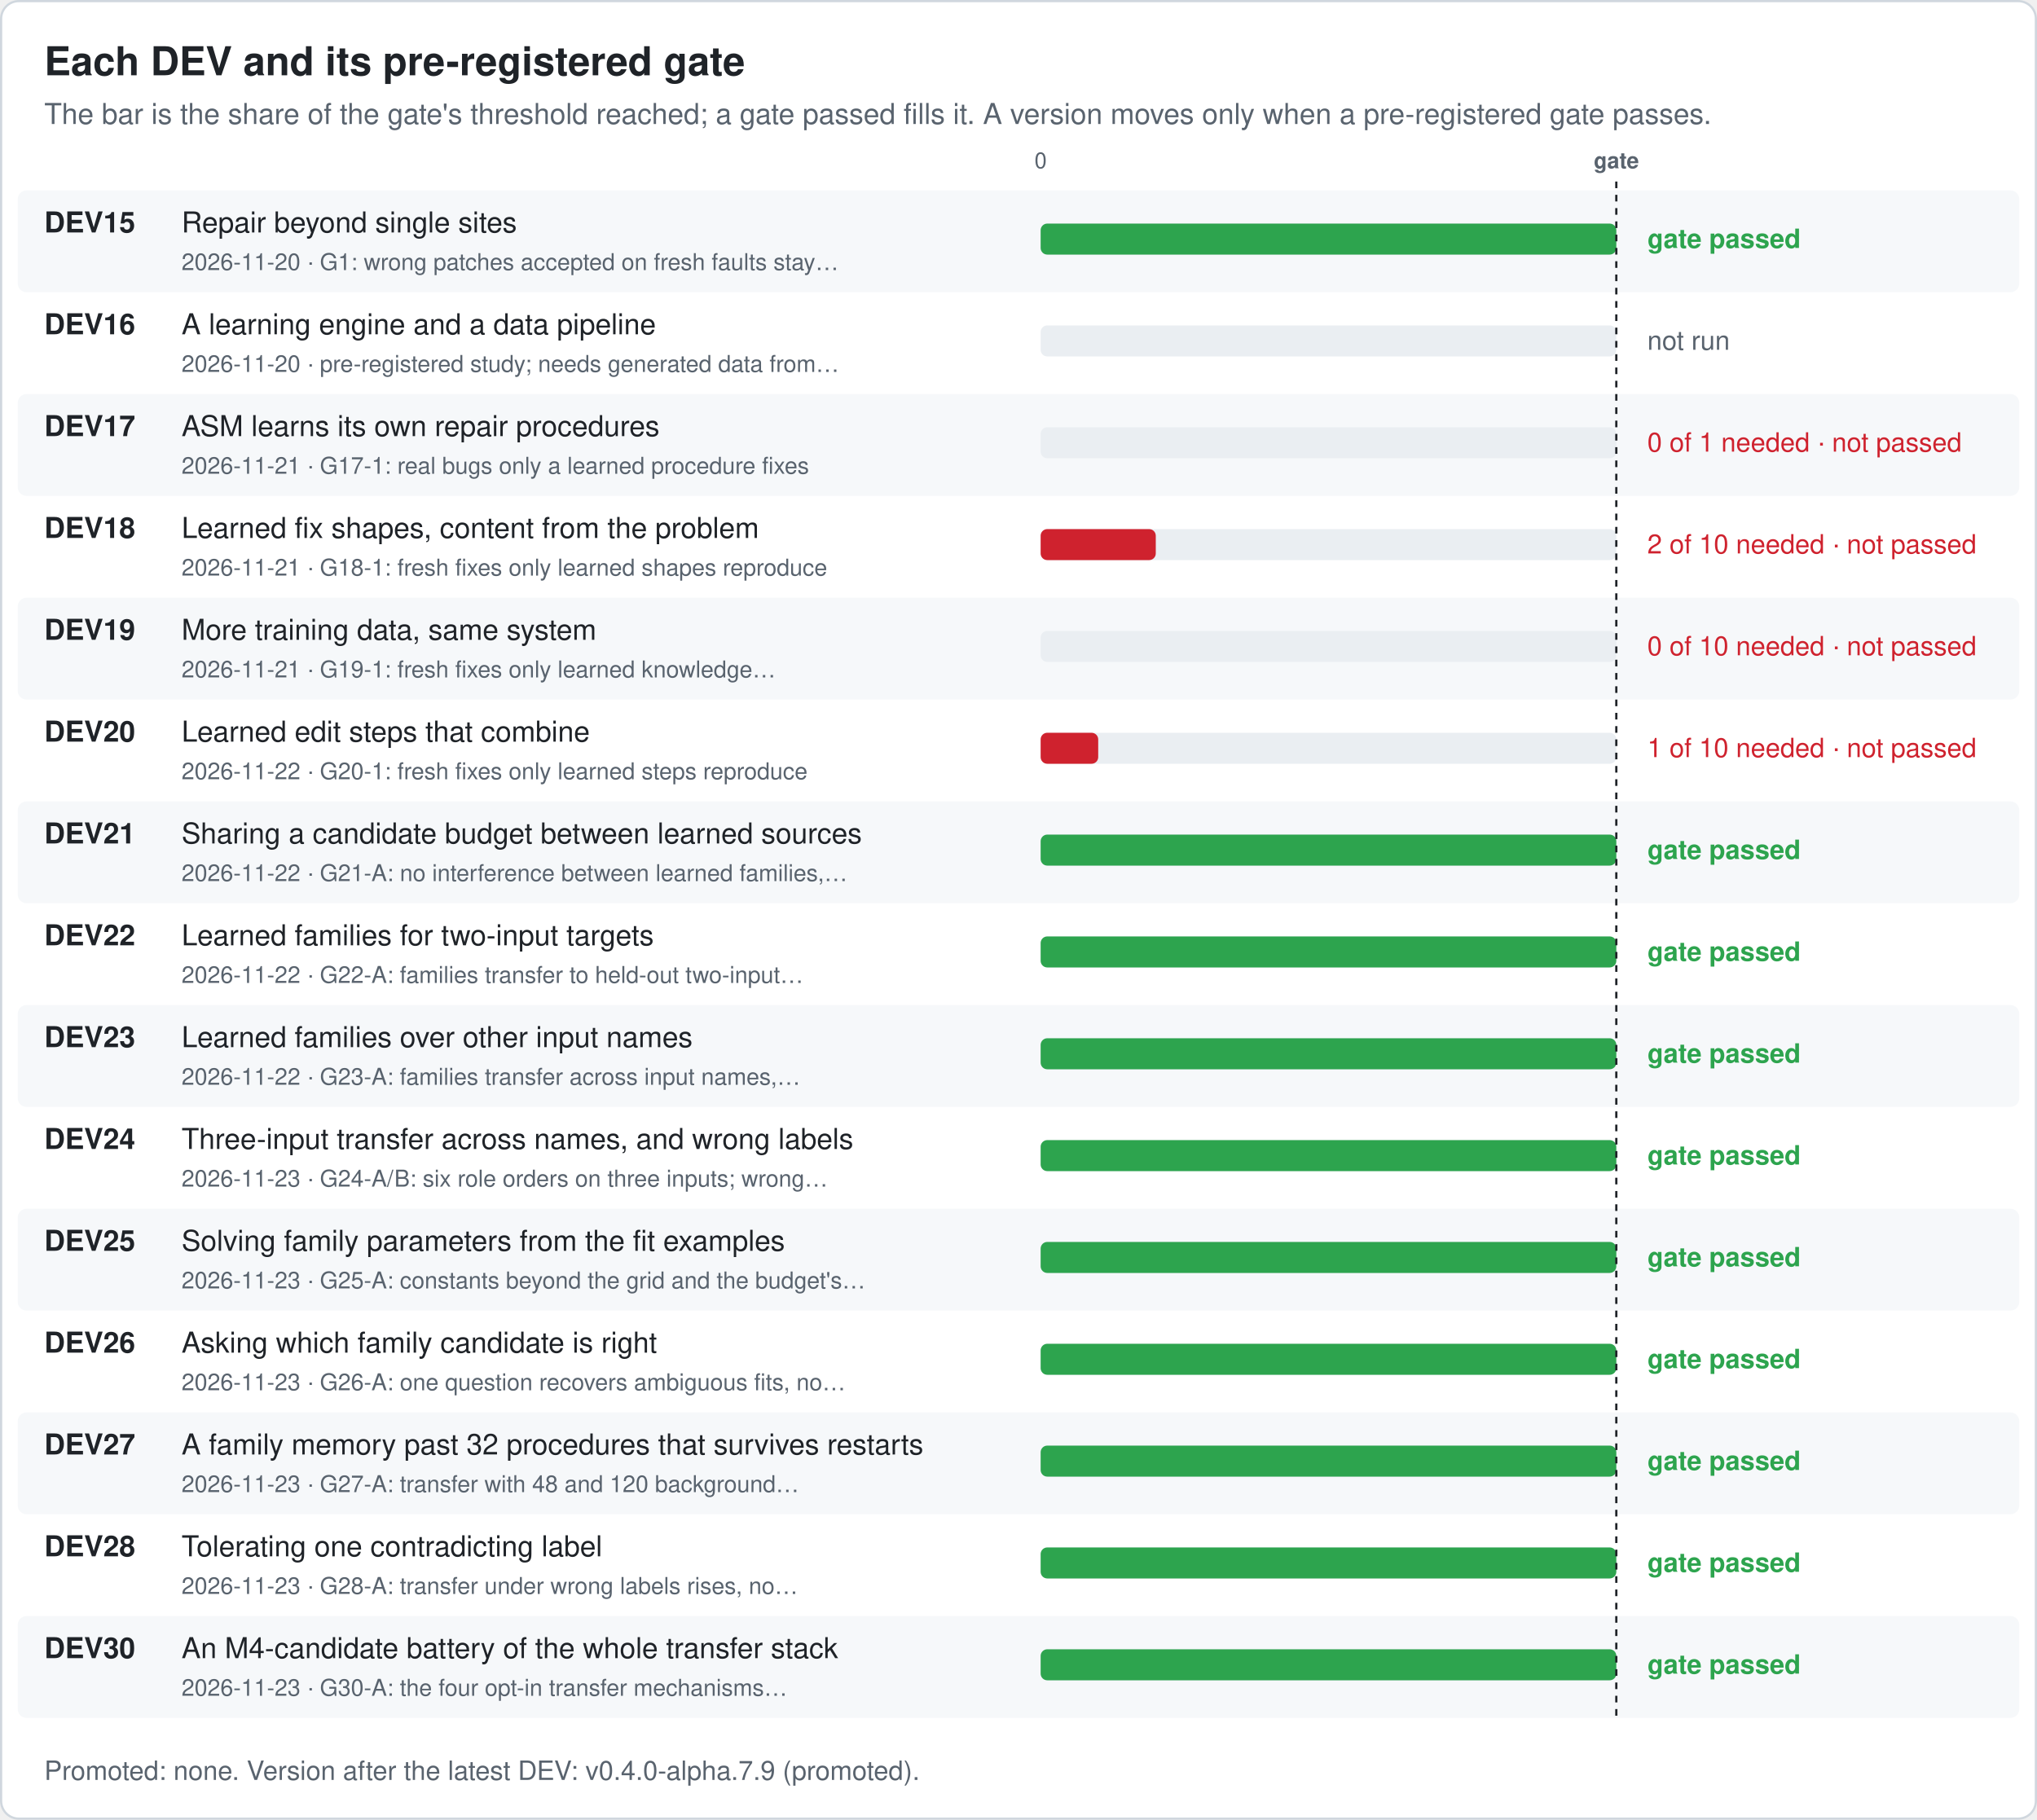
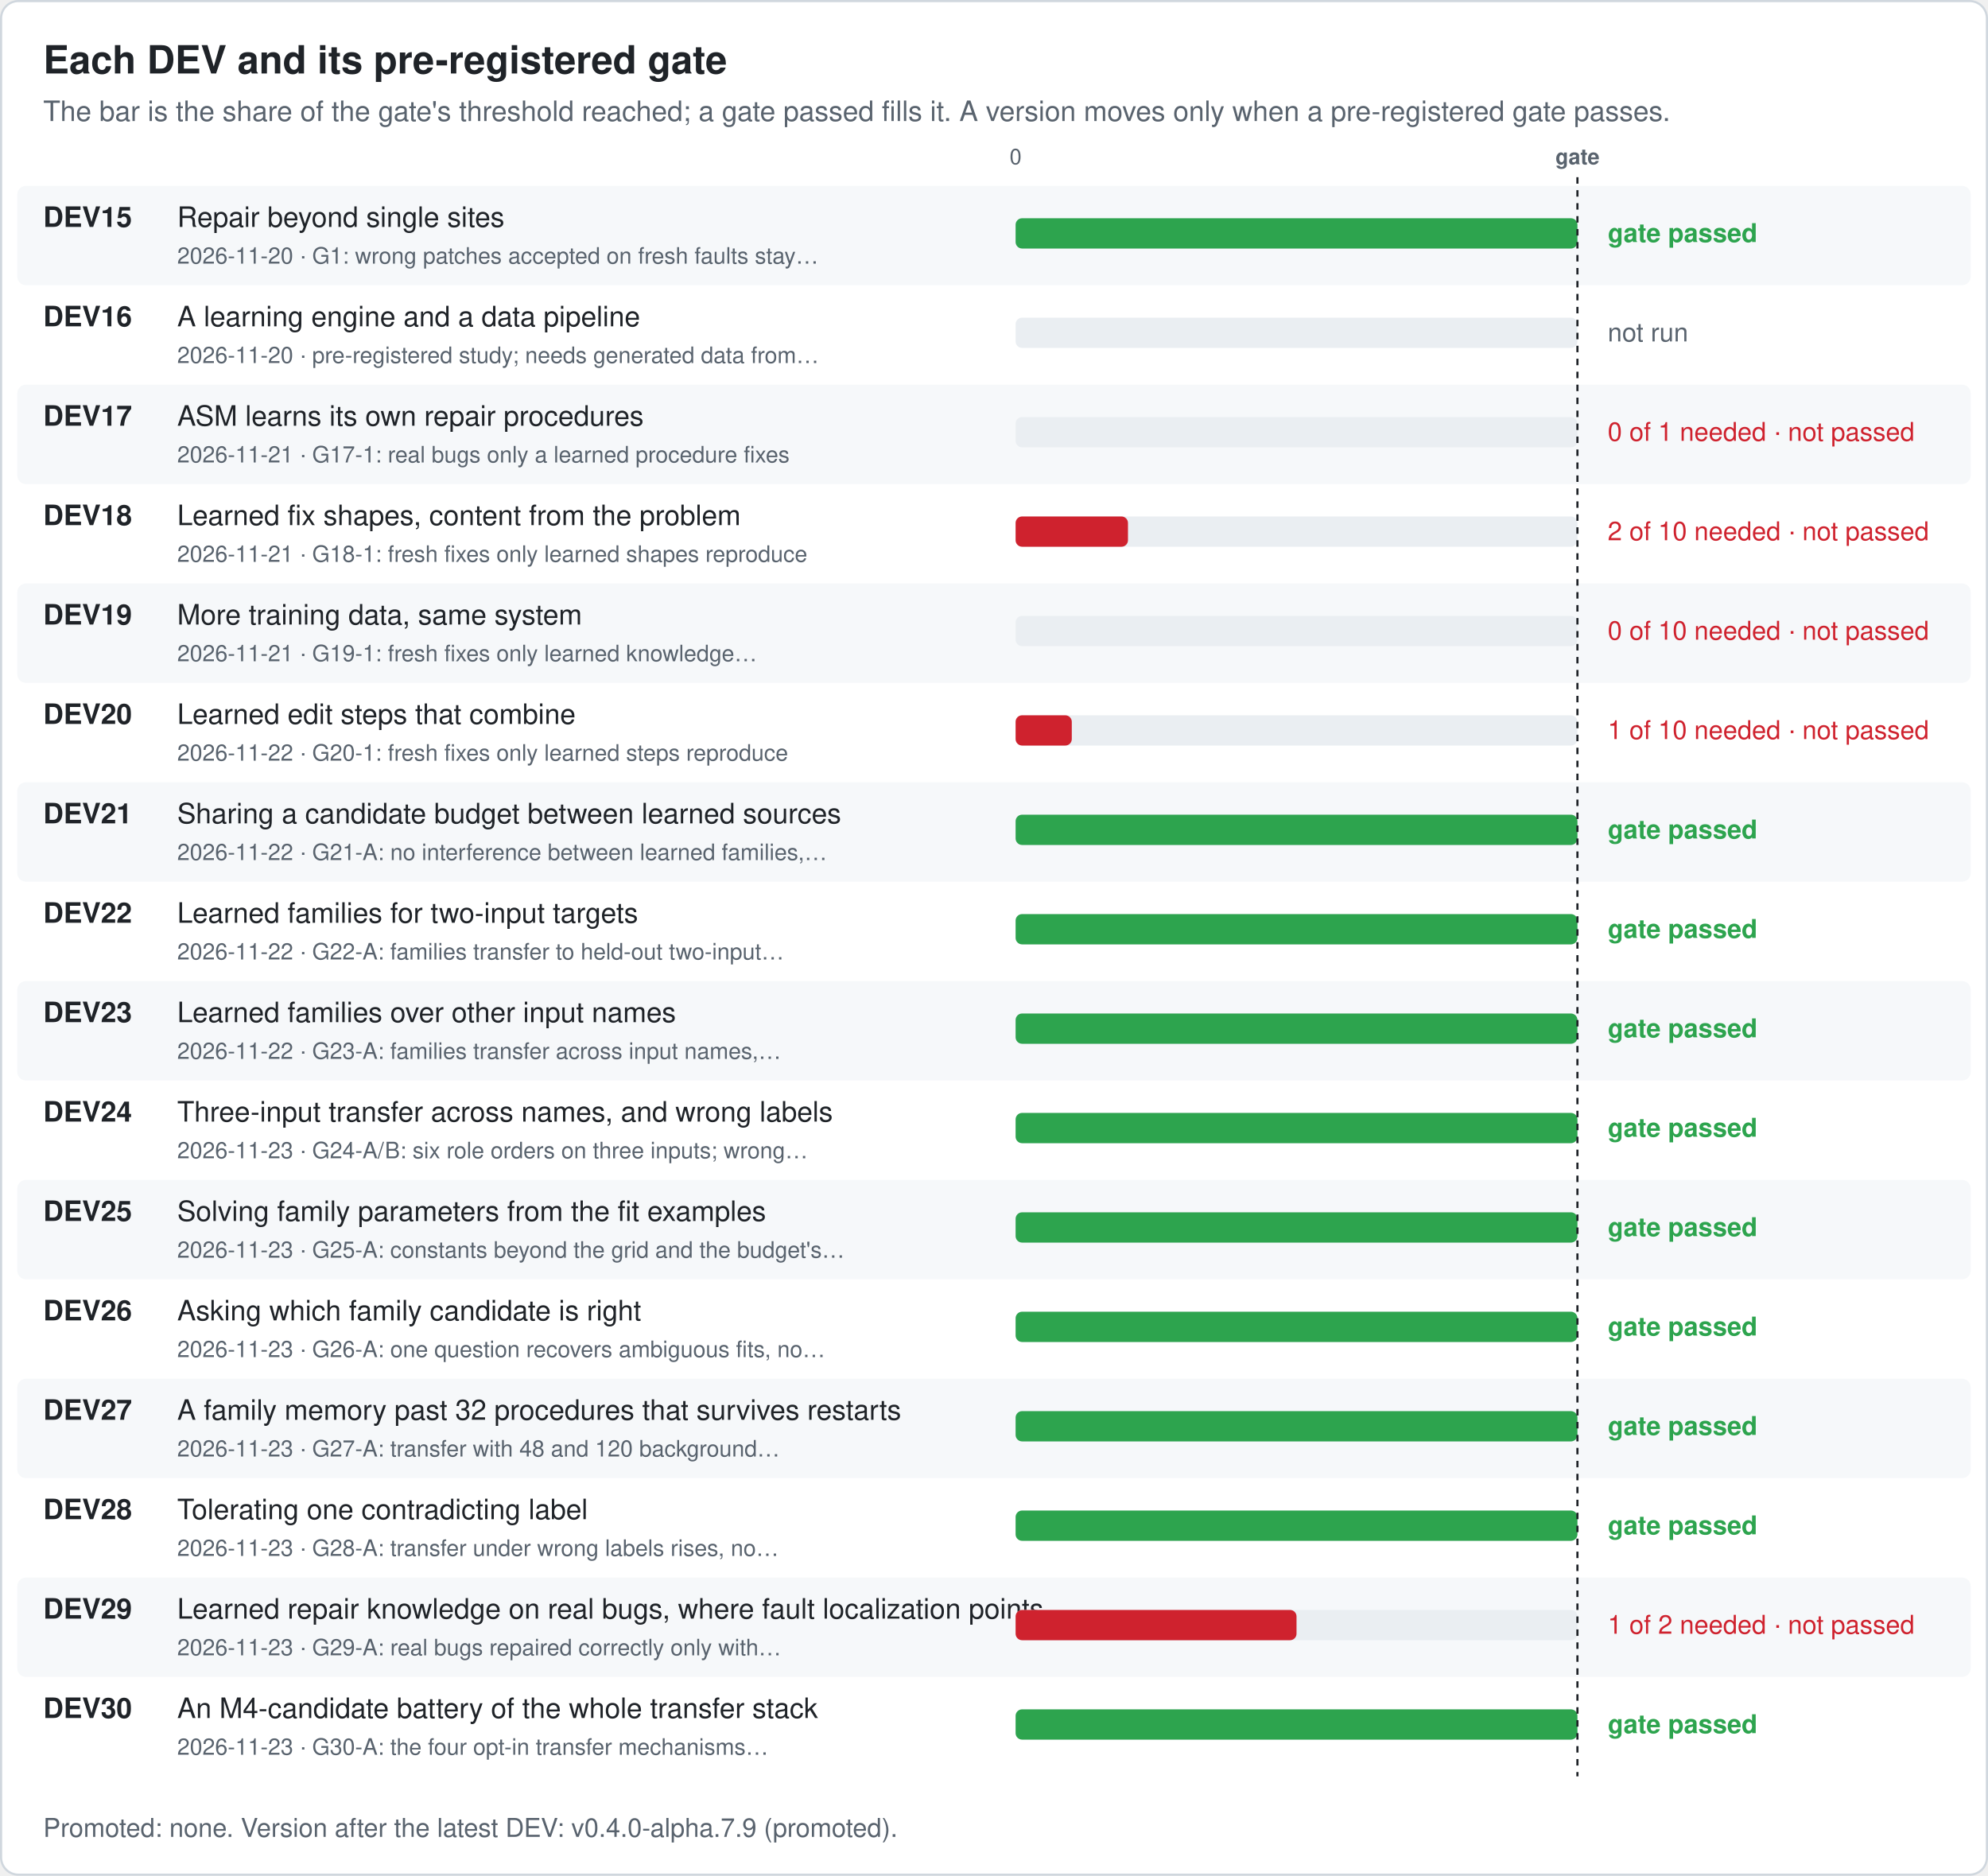
- <svg xmlns="http://www.w3.org/2000/svg" width="920" height="822" viewBox="0 0 920 822" role="img" aria-label="Each DEV step and how much of its pre-registered gate it reached">
-   <rect x="0.5" y="0.5" width="919" height="821" rx="8" fill="#ffffff" stroke="#d0d7de" />
+ <svg xmlns="http://www.w3.org/2000/svg" width="920" height="868" viewBox="0 0 920 868" role="img" aria-label="Each DEV step and how much of its pre-registered gate it reached">
+   <rect x="0.5" y="0.5" width="919" height="867" rx="8" fill="#ffffff" stroke="#d0d7de" />
  <text x="20.0" y="34.0" font-family="-apple-system,BlinkMacSystemFont,'Segoe UI',Helvetica,Arial,sans-serif" font-size="18" font-weight="600" fill="#1f2328" text-anchor="start">Each DEV and its pre-registered gate</text>
  <text x="20.0" y="56.0" font-family="-apple-system,BlinkMacSystemFont,'Segoe UI',Helvetica,Arial,sans-serif" font-size="13" font-weight="normal" fill="#59636e" text-anchor="start">The bar is the share of the gate's threshold reached; a gate passed fills it. A version moves only when a pre-registered gate passes.</text>
  <text x="470.0" y="76.0" font-family="-apple-system,BlinkMacSystemFont,'Segoe UI',Helvetica,Arial,sans-serif" font-size="10" font-weight="normal" fill="#59636e" text-anchor="middle">0</text>
  <text x="730.0" y="76.0" font-family="-apple-system,BlinkMacSystemFont,'Segoe UI',Helvetica,Arial,sans-serif" font-size="10" font-weight="600" fill="#59636e" text-anchor="middle">gate</text>
  <rect x="8" y="86" width="904" height="46" rx="4" fill="#f6f8fa" />
  <text x="20.0" y="105.0" font-family="-apple-system,BlinkMacSystemFont,'Segoe UI',Helvetica,Arial,sans-serif" font-size="13" font-weight="600" fill="#1f2328" text-anchor="start">DEV15</text>
  <text x="82.0" y="105.0" font-family="-apple-system,BlinkMacSystemFont,'Segoe UI',Helvetica,Arial,sans-serif" font-size="13" font-weight="normal" fill="#1f2328" text-anchor="start">Repair beyond single sites</text>
  <text x="82.0" y="122.0" font-family="-apple-system,BlinkMacSystemFont,'Segoe UI',Helvetica,Arial,sans-serif" font-size="10.5" font-weight="normal" fill="#59636e" text-anchor="start">2026-11-20 · G1: wrong patches accepted on fresh faults stay…</text>
  <rect x="470" y="101" width="260" height="14" rx="3" fill="#eaeef2" />
  <rect x="470" y="101" width="260.0" height="14" rx="3" fill="#2da44e" />
  <text x="744.0" y="112.0" font-family="-apple-system,BlinkMacSystemFont,'Segoe UI',Helvetica,Arial,sans-serif" font-size="12" font-weight="600" fill="#2da44e" text-anchor="start">gate passed</text>
  <text x="20.0" y="151.0" font-family="-apple-system,BlinkMacSystemFont,'Segoe UI',Helvetica,Arial,sans-serif" font-size="13" font-weight="600" fill="#1f2328" text-anchor="start">DEV16</text>
  <text x="82.0" y="151.0" font-family="-apple-system,BlinkMacSystemFont,'Segoe UI',Helvetica,Arial,sans-serif" font-size="13" font-weight="normal" fill="#1f2328" text-anchor="start">A learning engine and a data pipeline</text>
  <text x="82.0" y="168.0" font-family="-apple-system,BlinkMacSystemFont,'Segoe UI',Helvetica,Arial,sans-serif" font-size="10.5" font-weight="normal" fill="#59636e" text-anchor="start">2026-11-20 · pre-registered study; needs generated data from…</text>
  <rect x="470" y="147" width="260" height="14" rx="3" fill="#eaeef2" />
  <text x="744.0" y="158.0" font-family="-apple-system,BlinkMacSystemFont,'Segoe UI',Helvetica,Arial,sans-serif" font-size="12" font-weight="normal" fill="#59636e" text-anchor="start">not run</text>
  <rect x="8" y="178" width="904" height="46" rx="4" fill="#f6f8fa" />
  <text x="20.0" y="197.0" font-family="-apple-system,BlinkMacSystemFont,'Segoe UI',Helvetica,Arial,sans-serif" font-size="13" font-weight="600" fill="#1f2328" text-anchor="start">DEV17</text>
  <text x="82.0" y="197.0" font-family="-apple-system,BlinkMacSystemFont,'Segoe UI',Helvetica,Arial,sans-serif" font-size="13" font-weight="normal" fill="#1f2328" text-anchor="start">ASM learns its own repair procedures</text>
  <text x="82.0" y="214.0" font-family="-apple-system,BlinkMacSystemFont,'Segoe UI',Helvetica,Arial,sans-serif" font-size="10.5" font-weight="normal" fill="#59636e" text-anchor="start">2026-11-21 · G17-1: real bugs only a learned procedure fixes</text>
  <rect x="470" y="193" width="260" height="14" rx="3" fill="#eaeef2" />
  <text x="744.0" y="204.0" font-family="-apple-system,BlinkMacSystemFont,'Segoe UI',Helvetica,Arial,sans-serif" font-size="12" font-weight="normal" fill="#cf222e" text-anchor="start">0 of 1 needed · not passed</text>
  <text x="20.0" y="243.0" font-family="-apple-system,BlinkMacSystemFont,'Segoe UI',Helvetica,Arial,sans-serif" font-size="13" font-weight="600" fill="#1f2328" text-anchor="start">DEV18</text>
  <text x="82.0" y="243.0" font-family="-apple-system,BlinkMacSystemFont,'Segoe UI',Helvetica,Arial,sans-serif" font-size="13" font-weight="normal" fill="#1f2328" text-anchor="start">Learned fix shapes, content from the problem</text>
  <text x="82.0" y="260.0" font-family="-apple-system,BlinkMacSystemFont,'Segoe UI',Helvetica,Arial,sans-serif" font-size="10.5" font-weight="normal" fill="#59636e" text-anchor="start">2026-11-21 · G18-1: fresh fixes only learned shapes reproduce</text>
  <rect x="470" y="239" width="260" height="14" rx="3" fill="#eaeef2" />
  <rect x="470" y="239" width="52.0" height="14" rx="3" fill="#cf222e" />
  <text x="744.0" y="250.0" font-family="-apple-system,BlinkMacSystemFont,'Segoe UI',Helvetica,Arial,sans-serif" font-size="12" font-weight="normal" fill="#cf222e" text-anchor="start">2 of 10 needed · not passed</text>
  <rect x="8" y="270" width="904" height="46" rx="4" fill="#f6f8fa" />
  <text x="20.0" y="289.0" font-family="-apple-system,BlinkMacSystemFont,'Segoe UI',Helvetica,Arial,sans-serif" font-size="13" font-weight="600" fill="#1f2328" text-anchor="start">DEV19</text>
  <text x="82.0" y="289.0" font-family="-apple-system,BlinkMacSystemFont,'Segoe UI',Helvetica,Arial,sans-serif" font-size="13" font-weight="normal" fill="#1f2328" text-anchor="start">More training data, same system</text>
  <text x="82.0" y="306.0" font-family="-apple-system,BlinkMacSystemFont,'Segoe UI',Helvetica,Arial,sans-serif" font-size="10.5" font-weight="normal" fill="#59636e" text-anchor="start">2026-11-21 · G19-1: fresh fixes only learned knowledge…</text>
  <rect x="470" y="285" width="260" height="14" rx="3" fill="#eaeef2" />
  <text x="744.0" y="296.0" font-family="-apple-system,BlinkMacSystemFont,'Segoe UI',Helvetica,Arial,sans-serif" font-size="12" font-weight="normal" fill="#cf222e" text-anchor="start">0 of 10 needed · not passed</text>
  <text x="20.0" y="335.0" font-family="-apple-system,BlinkMacSystemFont,'Segoe UI',Helvetica,Arial,sans-serif" font-size="13" font-weight="600" fill="#1f2328" text-anchor="start">DEV20</text>
  <text x="82.0" y="335.0" font-family="-apple-system,BlinkMacSystemFont,'Segoe UI',Helvetica,Arial,sans-serif" font-size="13" font-weight="normal" fill="#1f2328" text-anchor="start">Learned edit steps that combine</text>
  <text x="82.0" y="352.0" font-family="-apple-system,BlinkMacSystemFont,'Segoe UI',Helvetica,Arial,sans-serif" font-size="10.5" font-weight="normal" fill="#59636e" text-anchor="start">2026-11-22 · G20-1: fresh fixes only learned steps reproduce</text>
  <rect x="470" y="331" width="260" height="14" rx="3" fill="#eaeef2" />
  <rect x="470" y="331" width="26.0" height="14" rx="3" fill="#cf222e" />
  <text x="744.0" y="342.0" font-family="-apple-system,BlinkMacSystemFont,'Segoe UI',Helvetica,Arial,sans-serif" font-size="12" font-weight="normal" fill="#cf222e" text-anchor="start">1 of 10 needed · not passed</text>
  <rect x="8" y="362" width="904" height="46" rx="4" fill="#f6f8fa" />
  <text x="20.0" y="381.0" font-family="-apple-system,BlinkMacSystemFont,'Segoe UI',Helvetica,Arial,sans-serif" font-size="13" font-weight="600" fill="#1f2328" text-anchor="start">DEV21</text>
  <text x="82.0" y="381.0" font-family="-apple-system,BlinkMacSystemFont,'Segoe UI',Helvetica,Arial,sans-serif" font-size="13" font-weight="normal" fill="#1f2328" text-anchor="start">Sharing a candidate budget between learned sources</text>
  <text x="82.0" y="398.0" font-family="-apple-system,BlinkMacSystemFont,'Segoe UI',Helvetica,Arial,sans-serif" font-size="10.5" font-weight="normal" fill="#59636e" text-anchor="start">2026-11-22 · G21-A: no interference between learned families,…</text>
  <rect x="470" y="377" width="260" height="14" rx="3" fill="#eaeef2" />
  <rect x="470" y="377" width="260.0" height="14" rx="3" fill="#2da44e" />
  <text x="744.0" y="388.0" font-family="-apple-system,BlinkMacSystemFont,'Segoe UI',Helvetica,Arial,sans-serif" font-size="12" font-weight="600" fill="#2da44e" text-anchor="start">gate passed</text>
  <text x="20.0" y="427.0" font-family="-apple-system,BlinkMacSystemFont,'Segoe UI',Helvetica,Arial,sans-serif" font-size="13" font-weight="600" fill="#1f2328" text-anchor="start">DEV22</text>
  <text x="82.0" y="427.0" font-family="-apple-system,BlinkMacSystemFont,'Segoe UI',Helvetica,Arial,sans-serif" font-size="13" font-weight="normal" fill="#1f2328" text-anchor="start">Learned families for two-input targets</text>
  <text x="82.0" y="444.0" font-family="-apple-system,BlinkMacSystemFont,'Segoe UI',Helvetica,Arial,sans-serif" font-size="10.5" font-weight="normal" fill="#59636e" text-anchor="start">2026-11-22 · G22-A: families transfer to held-out two-input…</text>
  <rect x="470" y="423" width="260" height="14" rx="3" fill="#eaeef2" />
  <rect x="470" y="423" width="260.0" height="14" rx="3" fill="#2da44e" />
  <text x="744.0" y="434.0" font-family="-apple-system,BlinkMacSystemFont,'Segoe UI',Helvetica,Arial,sans-serif" font-size="12" font-weight="600" fill="#2da44e" text-anchor="start">gate passed</text>
  <rect x="8" y="454" width="904" height="46" rx="4" fill="#f6f8fa" />
  <text x="20.0" y="473.0" font-family="-apple-system,BlinkMacSystemFont,'Segoe UI',Helvetica,Arial,sans-serif" font-size="13" font-weight="600" fill="#1f2328" text-anchor="start">DEV23</text>
  <text x="82.0" y="473.0" font-family="-apple-system,BlinkMacSystemFont,'Segoe UI',Helvetica,Arial,sans-serif" font-size="13" font-weight="normal" fill="#1f2328" text-anchor="start">Learned families over other input names</text>
  <text x="82.0" y="490.0" font-family="-apple-system,BlinkMacSystemFont,'Segoe UI',Helvetica,Arial,sans-serif" font-size="10.5" font-weight="normal" fill="#59636e" text-anchor="start">2026-11-22 · G23-A: families transfer across input names,…</text>
  <rect x="470" y="469" width="260" height="14" rx="3" fill="#eaeef2" />
  <rect x="470" y="469" width="260.0" height="14" rx="3" fill="#2da44e" />
  <text x="744.0" y="480.0" font-family="-apple-system,BlinkMacSystemFont,'Segoe UI',Helvetica,Arial,sans-serif" font-size="12" font-weight="600" fill="#2da44e" text-anchor="start">gate passed</text>
  <text x="20.0" y="519.0" font-family="-apple-system,BlinkMacSystemFont,'Segoe UI',Helvetica,Arial,sans-serif" font-size="13" font-weight="600" fill="#1f2328" text-anchor="start">DEV24</text>
  <text x="82.0" y="519.0" font-family="-apple-system,BlinkMacSystemFont,'Segoe UI',Helvetica,Arial,sans-serif" font-size="13" font-weight="normal" fill="#1f2328" text-anchor="start">Three-input transfer across names, and wrong labels</text>
  <text x="82.0" y="536.0" font-family="-apple-system,BlinkMacSystemFont,'Segoe UI',Helvetica,Arial,sans-serif" font-size="10.5" font-weight="normal" fill="#59636e" text-anchor="start">2026-11-23 · G24-A/B: six role orders on three inputs; wrong…</text>
  <rect x="470" y="515" width="260" height="14" rx="3" fill="#eaeef2" />
  <rect x="470" y="515" width="260.0" height="14" rx="3" fill="#2da44e" />
  <text x="744.0" y="526.0" font-family="-apple-system,BlinkMacSystemFont,'Segoe UI',Helvetica,Arial,sans-serif" font-size="12" font-weight="600" fill="#2da44e" text-anchor="start">gate passed</text>
  <rect x="8" y="546" width="904" height="46" rx="4" fill="#f6f8fa" />
  <text x="20.0" y="565.0" font-family="-apple-system,BlinkMacSystemFont,'Segoe UI',Helvetica,Arial,sans-serif" font-size="13" font-weight="600" fill="#1f2328" text-anchor="start">DEV25</text>
  <text x="82.0" y="565.0" font-family="-apple-system,BlinkMacSystemFont,'Segoe UI',Helvetica,Arial,sans-serif" font-size="13" font-weight="normal" fill="#1f2328" text-anchor="start">Solving family parameters from the fit examples</text>
  <text x="82.0" y="582.0" font-family="-apple-system,BlinkMacSystemFont,'Segoe UI',Helvetica,Arial,sans-serif" font-size="10.5" font-weight="normal" fill="#59636e" text-anchor="start">2026-11-23 · G25-A: constants beyond the grid and the budget's…</text>
  <rect x="470" y="561" width="260" height="14" rx="3" fill="#eaeef2" />
  <rect x="470" y="561" width="260.0" height="14" rx="3" fill="#2da44e" />
  <text x="744.0" y="572.0" font-family="-apple-system,BlinkMacSystemFont,'Segoe UI',Helvetica,Arial,sans-serif" font-size="12" font-weight="600" fill="#2da44e" text-anchor="start">gate passed</text>
  <text x="20.0" y="611.0" font-family="-apple-system,BlinkMacSystemFont,'Segoe UI',Helvetica,Arial,sans-serif" font-size="13" font-weight="600" fill="#1f2328" text-anchor="start">DEV26</text>
  <text x="82.0" y="611.0" font-family="-apple-system,BlinkMacSystemFont,'Segoe UI',Helvetica,Arial,sans-serif" font-size="13" font-weight="normal" fill="#1f2328" text-anchor="start">Asking which family candidate is right</text>
  <text x="82.0" y="628.0" font-family="-apple-system,BlinkMacSystemFont,'Segoe UI',Helvetica,Arial,sans-serif" font-size="10.5" font-weight="normal" fill="#59636e" text-anchor="start">2026-11-23 · G26-A: one question recovers ambiguous fits, no…</text>
  <rect x="470" y="607" width="260" height="14" rx="3" fill="#eaeef2" />
  <rect x="470" y="607" width="260.0" height="14" rx="3" fill="#2da44e" />
  <text x="744.0" y="618.0" font-family="-apple-system,BlinkMacSystemFont,'Segoe UI',Helvetica,Arial,sans-serif" font-size="12" font-weight="600" fill="#2da44e" text-anchor="start">gate passed</text>
  <rect x="8" y="638" width="904" height="46" rx="4" fill="#f6f8fa" />
  <text x="20.0" y="657.0" font-family="-apple-system,BlinkMacSystemFont,'Segoe UI',Helvetica,Arial,sans-serif" font-size="13" font-weight="600" fill="#1f2328" text-anchor="start">DEV27</text>
  <text x="82.0" y="657.0" font-family="-apple-system,BlinkMacSystemFont,'Segoe UI',Helvetica,Arial,sans-serif" font-size="13" font-weight="normal" fill="#1f2328" text-anchor="start">A family memory past 32 procedures that survives restarts</text>
  <text x="82.0" y="674.0" font-family="-apple-system,BlinkMacSystemFont,'Segoe UI',Helvetica,Arial,sans-serif" font-size="10.5" font-weight="normal" fill="#59636e" text-anchor="start">2026-11-23 · G27-A: transfer with 48 and 120 background…</text>
  <rect x="470" y="653" width="260" height="14" rx="3" fill="#eaeef2" />
  <rect x="470" y="653" width="260.0" height="14" rx="3" fill="#2da44e" />
  <text x="744.0" y="664.0" font-family="-apple-system,BlinkMacSystemFont,'Segoe UI',Helvetica,Arial,sans-serif" font-size="12" font-weight="600" fill="#2da44e" text-anchor="start">gate passed</text>
  <text x="20.0" y="703.0" font-family="-apple-system,BlinkMacSystemFont,'Segoe UI',Helvetica,Arial,sans-serif" font-size="13" font-weight="600" fill="#1f2328" text-anchor="start">DEV28</text>
  <text x="82.0" y="703.0" font-family="-apple-system,BlinkMacSystemFont,'Segoe UI',Helvetica,Arial,sans-serif" font-size="13" font-weight="normal" fill="#1f2328" text-anchor="start">Tolerating one contradicting label</text>
  <text x="82.0" y="720.0" font-family="-apple-system,BlinkMacSystemFont,'Segoe UI',Helvetica,Arial,sans-serif" font-size="10.5" font-weight="normal" fill="#59636e" text-anchor="start">2026-11-23 · G28-A: transfer under wrong labels rises, no…</text>
  <rect x="470" y="699" width="260" height="14" rx="3" fill="#eaeef2" />
  <rect x="470" y="699" width="260.0" height="14" rx="3" fill="#2da44e" />
  <text x="744.0" y="710.0" font-family="-apple-system,BlinkMacSystemFont,'Segoe UI',Helvetica,Arial,sans-serif" font-size="12" font-weight="600" fill="#2da44e" text-anchor="start">gate passed</text>
  <rect x="8" y="730" width="904" height="46" rx="4" fill="#f6f8fa" />
-   <text x="20.0" y="749.0" font-family="-apple-system,BlinkMacSystemFont,'Segoe UI',Helvetica,Arial,sans-serif" font-size="13" font-weight="600" fill="#1f2328" text-anchor="start">DEV30</text>
-   <text x="82.0" y="749.0" font-family="-apple-system,BlinkMacSystemFont,'Segoe UI',Helvetica,Arial,sans-serif" font-size="13" font-weight="normal" fill="#1f2328" text-anchor="start">An M4-candidate battery of the whole transfer stack</text>
-   <text x="82.0" y="766.0" font-family="-apple-system,BlinkMacSystemFont,'Segoe UI',Helvetica,Arial,sans-serif" font-size="10.5" font-weight="normal" fill="#59636e" text-anchor="start">2026-11-23 · G30-A: the four opt-in transfer mechanisms…</text>
+   <text x="20.0" y="749.0" font-family="-apple-system,BlinkMacSystemFont,'Segoe UI',Helvetica,Arial,sans-serif" font-size="13" font-weight="600" fill="#1f2328" text-anchor="start">DEV29</text>
+   <text x="82.0" y="749.0" font-family="-apple-system,BlinkMacSystemFont,'Segoe UI',Helvetica,Arial,sans-serif" font-size="13" font-weight="normal" fill="#1f2328" text-anchor="start">Learned repair knowledge on real bugs, where fault localization points</text>
+   <text x="82.0" y="766.0" font-family="-apple-system,BlinkMacSystemFont,'Segoe UI',Helvetica,Arial,sans-serif" font-size="10.5" font-weight="normal" fill="#59636e" text-anchor="start">2026-11-23 · G29-A: real bugs repaired correctly only with…</text>
  <rect x="470" y="745" width="260" height="14" rx="3" fill="#eaeef2" />
-   <rect x="470" y="745" width="260.0" height="14" rx="3" fill="#2da44e" />
-   <text x="744.0" y="756.0" font-family="-apple-system,BlinkMacSystemFont,'Segoe UI',Helvetica,Arial,sans-serif" font-size="12" font-weight="600" fill="#2da44e" text-anchor="start">gate passed</text>
-   <line x1="730" y1="82" x2="730" y2="776" stroke="#1f2328" stroke-width="1" stroke-dasharray="3,3" />
-   <text x="20.0" y="804.0" font-family="-apple-system,BlinkMacSystemFont,'Segoe UI',Helvetica,Arial,sans-serif" font-size="12" font-weight="normal" fill="#59636e" text-anchor="start">Promoted: none. Version after the latest DEV: v0.4.0-alpha.7.9 (promoted).</text>
+   <rect x="470" y="745" width="130.0" height="14" rx="3" fill="#cf222e" />
+   <text x="744.0" y="756.0" font-family="-apple-system,BlinkMacSystemFont,'Segoe UI',Helvetica,Arial,sans-serif" font-size="12" font-weight="normal" fill="#cf222e" text-anchor="start">1 of 2 needed · not passed</text>
+   <text x="20.0" y="795.0" font-family="-apple-system,BlinkMacSystemFont,'Segoe UI',Helvetica,Arial,sans-serif" font-size="13" font-weight="600" fill="#1f2328" text-anchor="start">DEV30</text>
+   <text x="82.0" y="795.0" font-family="-apple-system,BlinkMacSystemFont,'Segoe UI',Helvetica,Arial,sans-serif" font-size="13" font-weight="normal" fill="#1f2328" text-anchor="start">An M4-candidate battery of the whole transfer stack</text>
+   <text x="82.0" y="812.0" font-family="-apple-system,BlinkMacSystemFont,'Segoe UI',Helvetica,Arial,sans-serif" font-size="10.5" font-weight="normal" fill="#59636e" text-anchor="start">2026-11-23 · G30-A: the four opt-in transfer mechanisms…</text>
+   <rect x="470" y="791" width="260" height="14" rx="3" fill="#eaeef2" />
+   <rect x="470" y="791" width="260.0" height="14" rx="3" fill="#2da44e" />
+   <text x="744.0" y="802.0" font-family="-apple-system,BlinkMacSystemFont,'Segoe UI',Helvetica,Arial,sans-serif" font-size="12" font-weight="600" fill="#2da44e" text-anchor="start">gate passed</text>
+   <line x1="730" y1="82" x2="730" y2="822" stroke="#1f2328" stroke-width="1" stroke-dasharray="3,3" />
+   <text x="20.0" y="850.0" font-family="-apple-system,BlinkMacSystemFont,'Segoe UI',Helvetica,Arial,sans-serif" font-size="12" font-weight="normal" fill="#59636e" text-anchor="start">Promoted: none. Version after the latest DEV: v0.4.0-alpha.7.9 (promoted).</text>
</svg>
